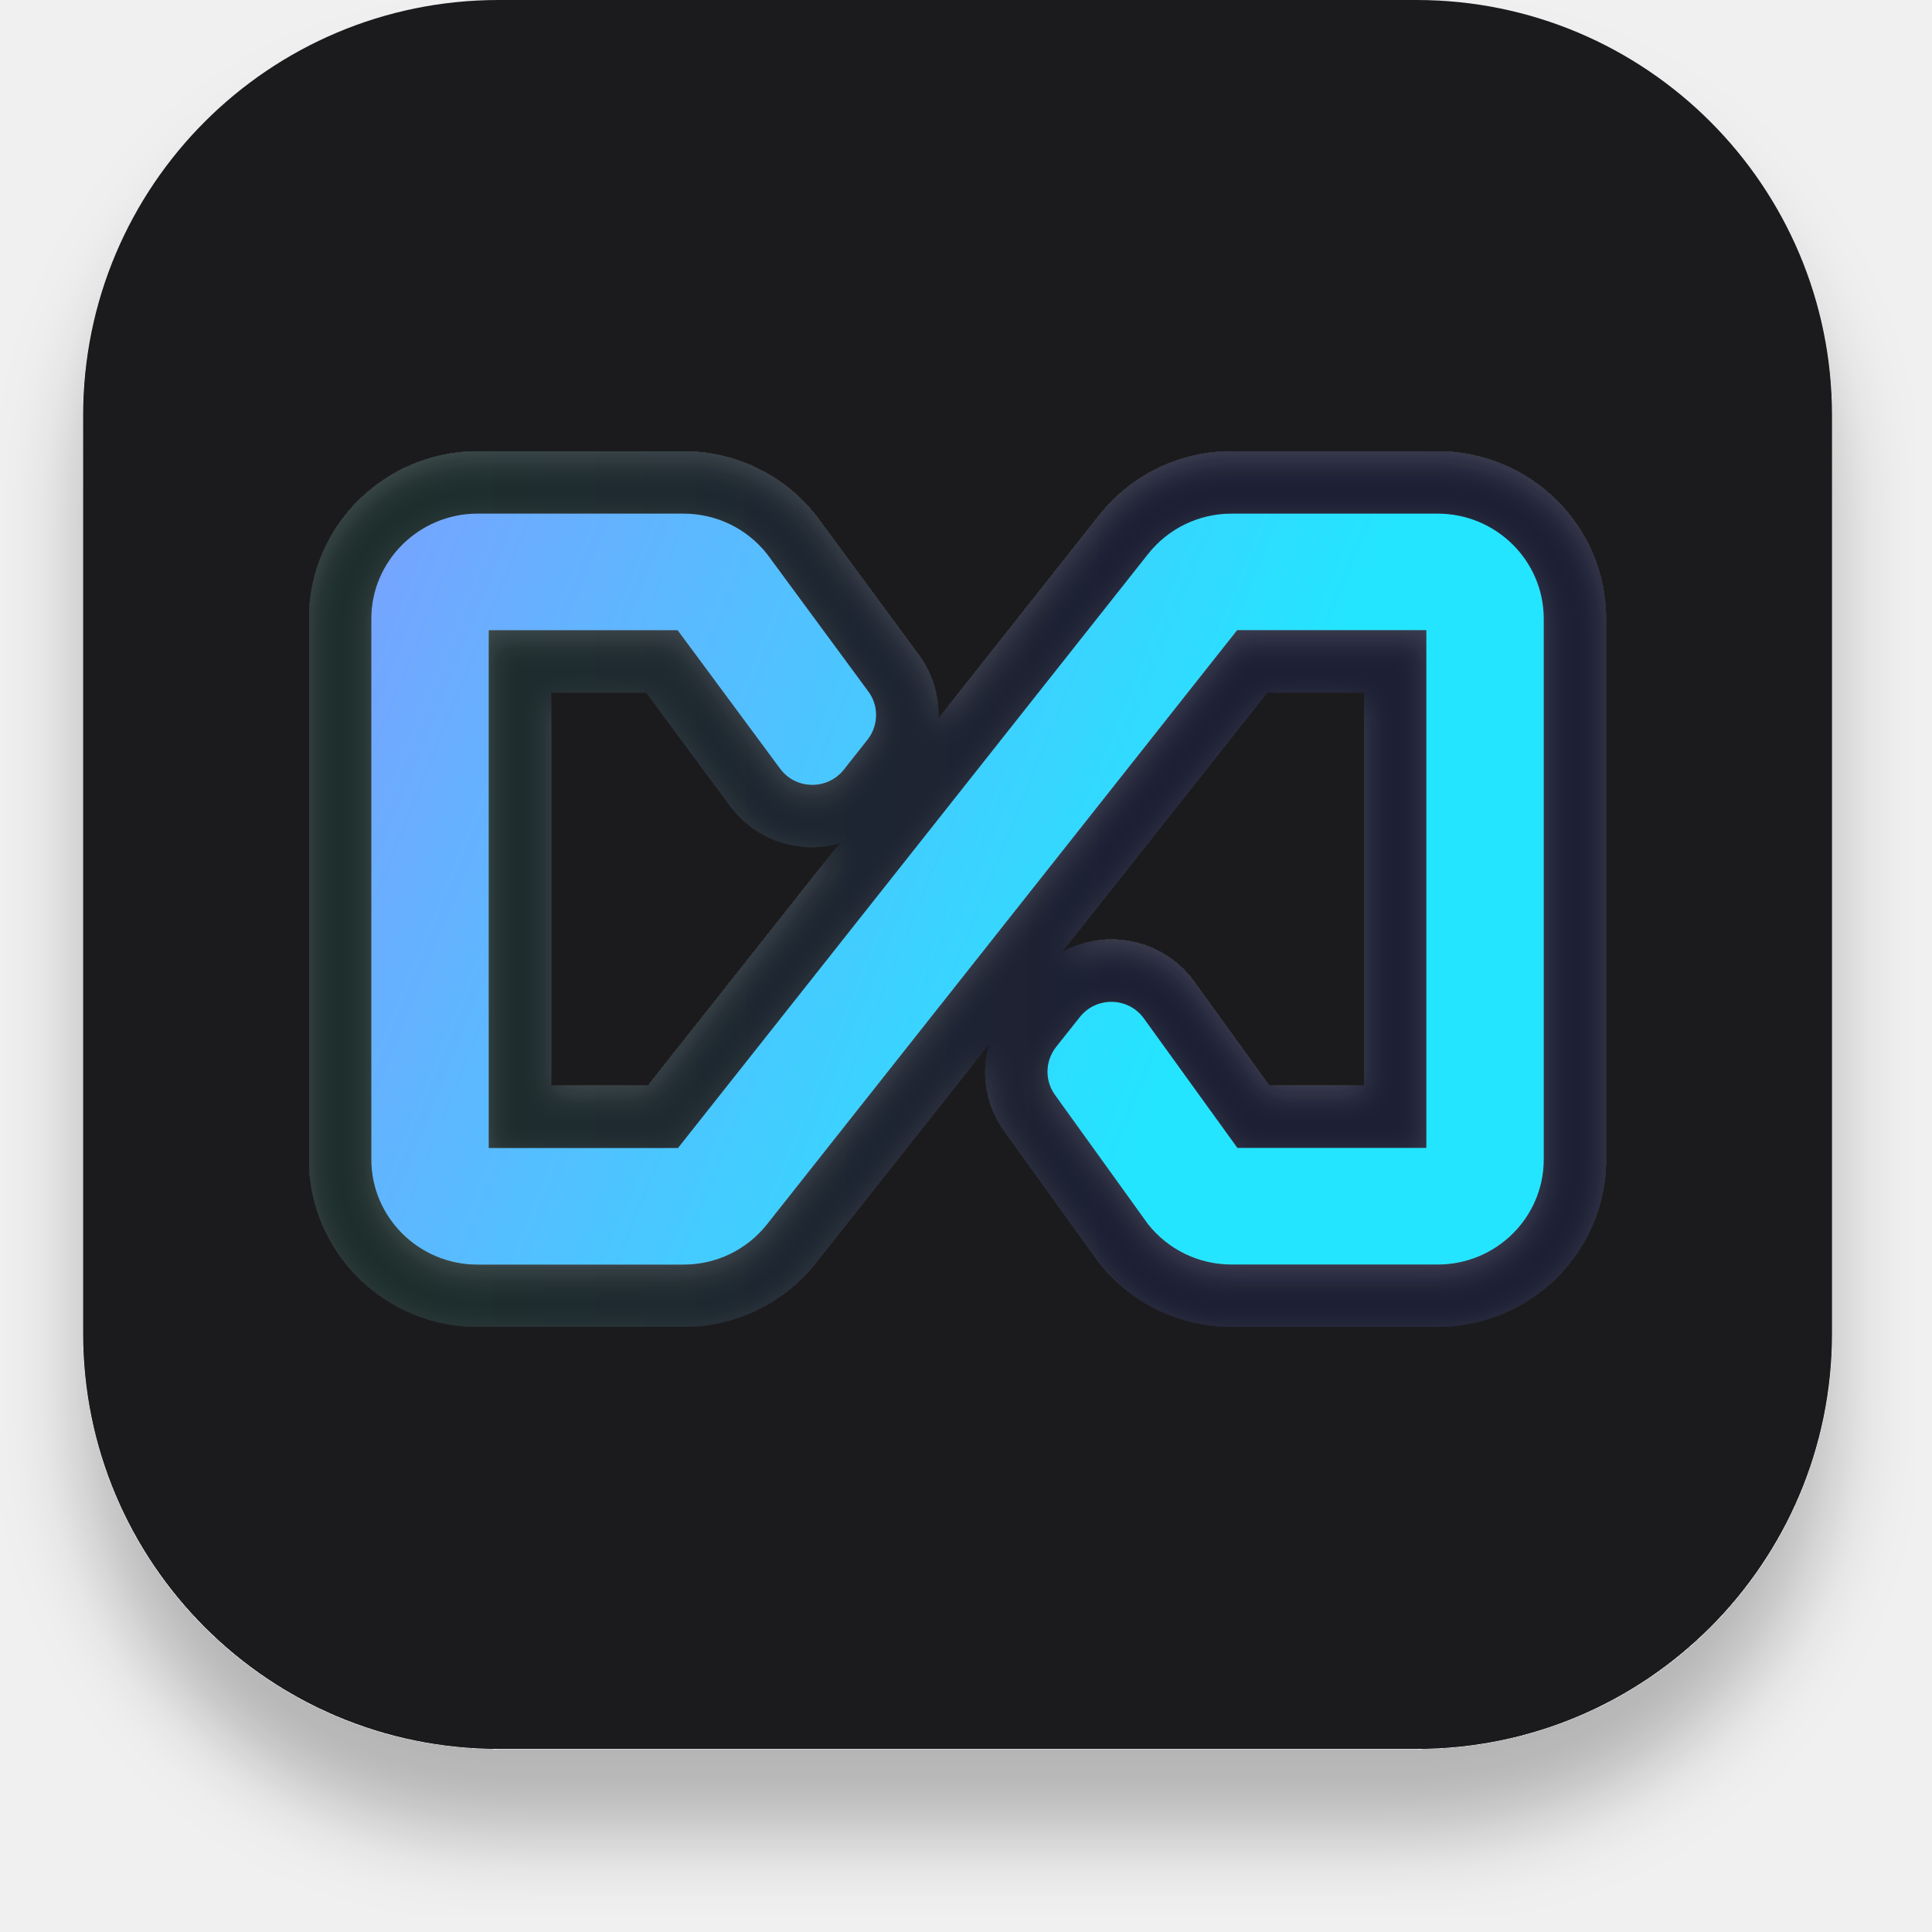
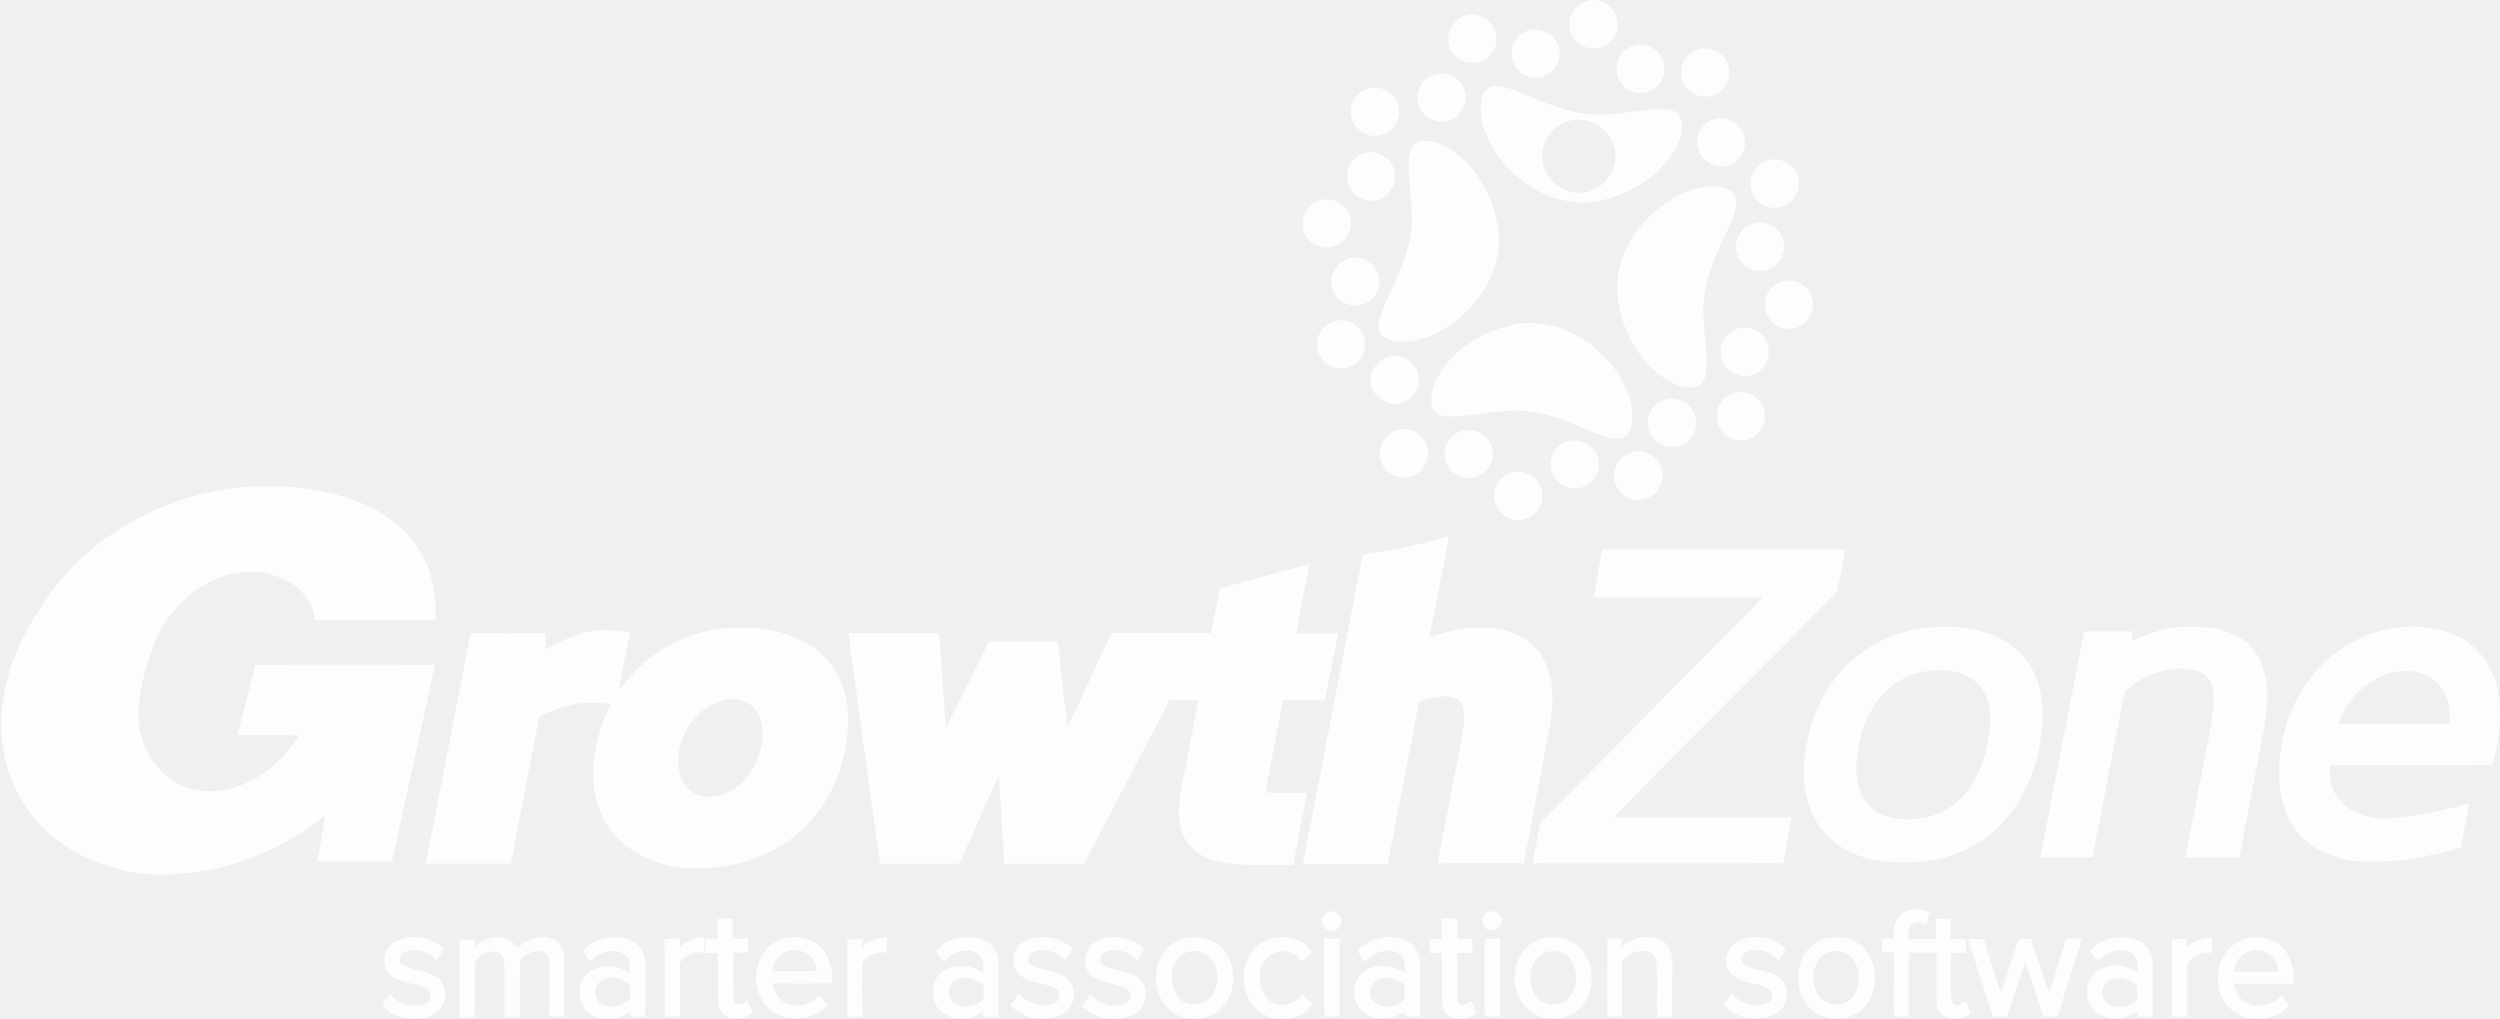
- <svg xmlns="http://www.w3.org/2000/svg" width="93" height="93" viewBox="0 0 93 93" fill="none">
-   <g filter="url(#filter0_d_4703_10188)">
-     <rect x="4" width="84.188" height="84.188" rx="20" fill="#1B1B1E" />
-     <path fill-rule="evenodd" clip-rule="evenodd" d="M50.827 50.41C50.296 51.095 50.283 52.057 50.817 52.751L55.254 58.916L55.268 58.934C56.246 60.164 57.719 60.87 59.29 60.87H69.203C72.014 60.87 74.311 58.611 74.311 55.809V29.785C74.311 26.987 72.014 24.724 69.203 24.724H59.29C57.715 24.724 56.244 25.43 55.267 26.665L46.258 38.05L32.637 55.261H23.526V30.336H32.62L37.578 37.035L37.588 37.048C38.361 38.026 39.843 38.02 40.616 37.051L41.761 35.603L41.768 35.595C42.299 34.908 42.312 33.942 41.769 33.246L36.93 26.678L36.919 26.664C35.942 25.43 34.475 24.724 32.896 24.724H22.983C20.183 24.724 17.875 26.989 17.875 29.785V55.812C17.875 58.608 20.179 60.873 22.983 60.873H32.896C34.474 60.873 35.941 60.167 36.918 58.938L59.552 30.333H68.66V55.258H59.565L55.023 48.969L55.008 48.951C54.237 47.982 52.756 47.982 51.985 48.951L50.834 50.4L50.827 50.41ZM33.256 56.09L40.118 47.42L47.042 38.671L56.051 27.285L33.256 56.09Z" fill="url(#paint0_linear_4703_10188)" />
-     <g filter="url(#filter1_bi_4703_10188)">
-       <mask id="path-3-outside-1_4703_10188" maskUnits="userSpaceOnUse" x="14.875" y="21.724" width="63" height="43" fill="black">
-         <rect fill="white" x="14.875" y="21.724" width="63" height="43" />
-         <path fill-rule="evenodd" clip-rule="evenodd" d="M50.827 50.41C50.296 51.095 50.283 52.057 50.817 52.751L55.254 58.916L55.268 58.934C56.246 60.164 57.719 60.87 59.29 60.87H69.203C72.014 60.87 74.311 58.611 74.311 55.809V29.785C74.311 26.987 72.014 24.724 69.203 24.724H59.29C57.715 24.724 56.244 25.43 55.267 26.665L46.258 38.05L32.637 55.261H23.526V30.336H32.62L37.578 37.035L37.588 37.048C38.361 38.026 39.843 38.02 40.616 37.051L41.761 35.603L41.768 35.595C42.299 34.908 42.312 33.942 41.769 33.246L36.93 26.678L36.919 26.664C35.942 25.43 34.475 24.724 32.896 24.724H22.983C20.183 24.724 17.875 26.989 17.875 29.785V55.812C17.875 58.608 20.179 60.873 22.983 60.873H32.896C34.474 60.873 35.941 60.167 36.918 58.938L59.552 30.333H68.66V55.258H59.565L55.023 48.969L55.008 48.951C54.237 47.982 52.756 47.982 51.985 48.951L50.834 50.4L50.827 50.41ZM33.256 56.09L40.118 47.42L47.042 38.671L56.051 27.285L33.256 56.09Z" />
-       </mask>
-       <path d="M50.817 52.751L53.252 50.998L53.224 50.961L53.196 50.923L50.817 52.751ZM50.827 50.41L53.199 52.246L53.2 52.246L50.827 50.41ZM55.254 58.916L52.819 60.668L52.86 60.726L52.905 60.782L55.254 58.916ZM55.268 58.934L57.617 57.068L57.617 57.068L55.268 58.934ZM55.267 26.665L52.915 24.802L52.914 24.803L55.267 26.665ZM46.258 38.05L48.61 39.912L48.611 39.912L46.258 38.05ZM32.637 55.261V58.261H34.089L34.989 57.123L32.637 55.261ZM23.526 55.261H20.526V58.261H23.526V55.261ZM23.526 30.336V27.336H20.526V30.336H23.526ZM32.62 30.336L35.031 28.552L34.132 27.336H32.62V30.336ZM37.578 37.035L35.166 38.82L35.195 38.858L35.224 38.895L37.578 37.035ZM37.588 37.048L35.234 38.907L35.234 38.907L37.588 37.048ZM40.616 37.051L42.962 38.922L42.969 38.913L40.616 37.051ZM41.761 35.603L44.114 37.464L44.124 37.452L44.133 37.44L41.761 35.603ZM41.768 35.595L44.14 37.432L44.14 37.431L41.768 35.595ZM41.769 33.246L39.354 35.026L39.379 35.06L39.404 35.093L41.769 33.246ZM36.93 26.678L39.345 24.898L39.314 24.856L39.281 24.816L36.93 26.678ZM36.919 26.664L34.567 28.527L34.567 28.527L36.919 26.664ZM36.918 58.938L39.267 60.804L39.27 60.799L36.918 58.938ZM59.552 30.333V27.333H58.1L57.199 28.471L59.552 30.333ZM68.66 30.333H71.66V27.333H68.66V30.333ZM68.66 55.258V58.258H71.66V55.258H68.66ZM59.565 55.258L57.133 57.014L58.031 58.258H59.565V55.258ZM55.023 48.969L57.455 47.212L57.414 47.156L57.37 47.101L55.023 48.969ZM55.008 48.951L52.661 50.819L52.661 50.819L55.008 48.951ZM51.985 48.951L49.638 47.083L49.636 47.085L51.985 48.951ZM50.834 50.4L48.485 48.535L48.473 48.549L48.462 48.564L50.834 50.4ZM33.256 56.09L30.904 54.228L35.609 57.952L33.256 56.09ZM40.118 47.42L37.766 45.558L37.766 45.558L40.118 47.42ZM47.042 38.671L49.395 40.532L49.395 40.532L47.042 38.671ZM56.051 27.285L58.404 29.147L53.699 25.423L56.051 27.285ZM53.196 50.923C53.509 51.331 53.487 51.874 53.199 52.246L48.455 48.573C47.106 50.316 47.058 52.782 48.438 54.578L53.196 50.923ZM57.688 57.163L53.252 50.998L48.382 54.503L52.819 60.668L57.688 57.163ZM57.617 57.068L57.602 57.049L52.905 60.782L52.92 60.801L57.617 57.068ZM59.29 57.87C58.627 57.87 58.021 57.576 57.617 57.068L52.919 60.8C54.47 62.752 56.812 63.87 59.29 63.87V57.87ZM69.203 57.87H59.29V63.87H69.203V57.87ZM71.311 55.809C71.311 56.922 70.39 57.87 69.203 57.87V63.87C73.638 63.87 77.311 60.3 77.311 55.809H71.311ZM71.311 29.785V55.809H77.311V29.785H71.311ZM69.203 27.724C70.388 27.724 71.311 28.674 71.311 29.785H77.311C77.311 25.299 73.64 21.724 69.203 21.724V27.724ZM59.29 27.724H69.203V21.724H59.29V27.724ZM57.619 28.527C58.023 28.016 58.625 27.724 59.29 27.724V21.724C56.805 21.724 54.465 22.844 52.915 24.802L57.619 28.527ZM48.611 39.912L57.62 28.526L52.914 24.803L43.905 36.189L48.611 39.912ZM34.989 57.123L48.61 39.912L43.905 36.188L30.285 53.399L34.989 57.123ZM23.526 58.261H32.637V52.261H23.526V58.261ZM20.526 30.336V55.261H26.526V30.336H20.526ZM32.62 27.336H23.526V33.336H32.62V27.336ZM39.989 35.251L35.031 28.552L30.208 32.121L35.166 38.82L39.989 35.251ZM39.942 35.188L39.932 35.176L35.224 38.895L35.234 38.907L39.942 35.188ZM38.27 35.181C38.691 34.653 39.506 34.636 39.942 35.188L35.234 38.907C37.215 41.416 40.996 41.387 42.962 38.922L38.27 35.181ZM39.409 33.742L38.263 35.19L42.969 38.913L44.114 37.464L39.409 33.742ZM39.396 33.758L39.389 33.767L44.133 37.44L44.14 37.432L39.396 33.758ZM39.404 35.093C39.084 34.682 39.107 34.131 39.396 33.758L44.14 37.431C45.492 35.685 45.541 33.203 44.133 31.4L39.404 35.093ZM34.514 28.457L39.354 35.026L44.184 31.467L39.345 24.898L34.514 28.457ZM34.567 28.527L34.578 28.54L39.281 24.816L39.271 24.802L34.567 28.527ZM32.896 27.724C33.563 27.724 34.162 28.015 34.567 28.527L39.271 24.802C37.721 22.845 35.386 21.724 32.896 21.724V27.724ZM22.983 27.724H32.896V21.724H22.983V27.724ZM20.875 29.785C20.875 28.68 21.806 27.724 22.983 27.724V21.724C18.561 21.724 14.875 25.298 14.875 29.785H20.875ZM20.875 55.812V29.785H14.875V55.812H20.875ZM22.983 57.873C21.803 57.873 20.875 56.918 20.875 55.812H14.875C14.875 60.297 18.555 63.873 22.983 63.873V57.873ZM32.896 57.873H22.983V63.873H32.896V57.873ZM34.569 57.071C34.164 57.581 33.564 57.873 32.896 57.873V63.873C35.385 63.873 37.718 62.753 39.267 60.804L34.569 57.071ZM57.199 28.471L34.565 57.076L39.27 60.799L61.904 32.194L57.199 28.471ZM68.66 27.333H59.552V33.333H68.66V27.333ZM71.66 55.258V30.333H65.66V55.258H71.66ZM59.565 58.258H68.66V52.258H59.565V58.258ZM52.591 50.725L57.133 57.014L61.997 53.501L57.455 47.212L52.591 50.725ZM52.661 50.819L52.676 50.837L57.37 47.101L57.356 47.083L52.661 50.819ZM54.333 50.819C53.902 51.359 53.091 51.359 52.661 50.819L57.356 47.083C55.384 44.605 51.61 44.605 49.638 47.083L54.333 50.819ZM53.184 52.266L54.335 50.816L49.636 47.085L48.485 48.535L53.184 52.266ZM53.2 52.246L53.207 52.236L48.462 48.564L48.454 48.574L53.2 52.246ZM35.609 57.952L42.471 49.281L37.766 45.558L30.904 54.228L35.609 57.952ZM42.471 49.281L49.395 40.532L44.69 36.809L37.766 45.558L42.471 49.281ZM49.395 40.532L58.404 29.147L53.699 25.424L44.69 36.809L49.395 40.532ZM53.699 25.423L30.904 54.228L35.609 57.951L58.404 29.147L53.699 25.423Z" fill="url(#paint1_linear_4703_10188)" fill-opacity="0.1" mask="url(#path-3-outside-1_4703_10188)" />
-     </g>
-   </g>
-   <defs>
-     <filter id="filter0_d_4703_10188" x="0" y="0" width="92.188" height="92.188" filterUnits="userSpaceOnUse" color-interpolation-filters="sRGB">
-       <feFlood flood-opacity="0" result="BackgroundImageFix" />
-       <feColorMatrix in="SourceAlpha" type="matrix" values="0 0 0 0 0 0 0 0 0 0 0 0 0 0 0 0 0 0 127 0" result="hardAlpha" />
-       <feOffset dy="4" />
-       <feGaussianBlur stdDeviation="2" />
-       <feComposite in2="hardAlpha" operator="out" />
-       <feColorMatrix type="matrix" values="0 0 0 0 0 0 0 0 0 0 0 0 0 0 0 0 0 0 0.25 0" />
-       <feBlend mode="normal" in2="BackgroundImageFix" result="effect1_dropShadow_4703_10188" />
-       <feBlend mode="normal" in="SourceGraphic" in2="effect1_dropShadow_4703_10188" result="shape" />
-     </filter>
-     <filter id="filter1_bi_4703_10188" x="12.226" y="19.074" width="67.737" height="47.449" filterUnits="userSpaceOnUse" color-interpolation-filters="sRGB">
-       <feFlood flood-opacity="0" result="BackgroundImageFix" />
-       <feGaussianBlur in="BackgroundImageFix" stdDeviation="1.325" />
-       <feComposite in2="SourceAlpha" operator="in" result="effect1_backgroundBlur_4703_10188" />
-       <feBlend mode="normal" in="SourceGraphic" in2="effect1_backgroundBlur_4703_10188" result="shape" />
-       <feColorMatrix in="SourceAlpha" type="matrix" values="0 0 0 0 0 0 0 0 0 0 0 0 0 0 0 0 0 0 127 0" result="hardAlpha" />
-       <feOffset dy="0.442" />
-       <feGaussianBlur stdDeviation="0.662" />
-       <feComposite in2="hardAlpha" operator="arithmetic" k2="-1" k3="1" />
-       <feColorMatrix type="matrix" values="0 0 0 0 1 0 0 0 0 1 0 0 0 0 1 0 0 0 0.15 0" />
-       <feBlend mode="normal" in2="shape" result="effect2_innerShadow_4703_10188" />
-     </filter>
-     <linearGradient id="paint0_linear_4703_10188" x1="18.875" y1="25.724" x2="77.525" y2="49.462" gradientUnits="userSpaceOnUse">
-       <stop stop-color="#75A5FF" />
-       <stop offset="0.703" stop-color="#23E5FF" />
-     </linearGradient>
-     <linearGradient id="paint1_linear_4703_10188" x1="19.639" y1="26.367" x2="74.311" y2="26.367" gradientUnits="userSpaceOnUse">
-       <stop stop-color="#3CDEB6" />
-       <stop offset="0.656" stop-color="#364AFF" />
-     </linearGradient>
-   </defs>
+ <svg xmlns="http://www.w3.org/2000/svg" version="1.1" x="0" y="0" viewBox="0 0 701.7 285.9" xml:space="preserve">
+   <style type="text/css">
+   .st0{fill:#FDFDFD;}
+ </style>
+   <path class="st0" d="M445 0.5c4.1-1.9 9.2 2 9 6.4 0.1 3.6-3.1 6.8-6.7 6.7 -3.4 0.1-6.6-2.8-6.8-6.3C440.2 4.4 442.1 1.4 445 0.5zM411.6 4.3c3.8-1.1 8.2 1.9 8.4 5.9 0.5 3.7-2.6 7.3-6.3 7.4 -3.5 0.4-6.9-2.5-7.2-5.9C406.1 8.4 408.4 5.1 411.6 4.3zM429.2 8.5c3.8-1.1 8.1 1.7 8.5 5.6 0.6 3.5-2.1 7.1-5.6 7.6 -3.6 0.7-7.3-2.1-7.7-5.6C423.7 12.7 426 9.3 429.2 8.5zM458.4 12.9c3.5-1.2 7.6 0.9 8.5 4.5 1.2 3.7-1.5 8-5.3 8.6 -3.4 0.7-7-1.7-7.7-5.1C453.1 17.5 455.1 13.8 458.4 12.9zM476.6 13.9c3.8-1.3 8.2 1.4 8.7 5.4 0.7 3.7-2.3 7.6-6 7.8 -3.4 0.4-6.8-2.1-7.3-5.4C471.2 18.4 473.4 14.8 476.6 13.9zM402 21.1c3.5-1.5 8 0.6 9.1 4.3 1.2 3.7-1.5 8.1-5.4 8.6 -3.6 0.7-7.4-2-7.8-5.7C397.4 25.4 399.2 22.2 402 21.1z" />
+   <path class="st0" d="M419.1 24.2c1.3-0.2 2.6 0 3.8 0.4 4.6 1.4 8.9 3.7 13.4 5.2 3.7 1.3 7.5 2.2 11.4 2.4 6.4 0.2 12.7-1.6 19.1-1.5 1.9 0 4.2 0.4 4.9 2.4 1.1 2.9 0 6.2-1.5 8.8 -4.3 7.4-12 12.2-20.1 14.2 -6.6 1.7-13.8 0.3-19.6-3.2 -5.6-3.4-10.3-8.3-13-14.3 -1.6-3.5-2.4-7.4-1.5-11.2C416.4 25.9 417.5 24.4 419.1 24.2zM440.3 34c-4.4 1.2-7.7 5.6-7.4 10.2 0.1 4.6 3.7 8.8 8.2 9.7 4.7 1.1 9.8-1.7 11.5-6.2 1.5-3.5 0.8-7.7-1.7-10.5C448.4 34.1 444.1 32.9 440.3 34z" />
+   <path class="st0" d="M426 90.9c7.3-1.1 14.9 1.4 20.7 6 5.3 4.2 9.7 9.9 11.2 16.5 0.4 2.6 0.6 5.6-0.7 8 -1.1 1.8-3.5 1.9-5.3 1.5 -3.5-0.9-6.8-2.5-10.1-3.8 -4.3-1.8-8.9-3.2-13.5-3.7 -7.1-0.7-14 1.5-21 1.5 -1.8 0-4.2-0.3-5.1-2.2 -1.2-2.9-0.1-6.2 1.3-8.8C408 97.7 416.9 92.5 426 90.9zM467 112.3c3.7-1.4 8.2 1.1 8.9 5 0.9 3.5-1.6 7.4-5.2 8 -3.6 0.9-7.6-1.8-8.1-5.5C462 116.6 463.9 113.3 467 112.3zM391.5 120.9c3.3-1.4 7.5 0.3 8.8 3.7 1.5 3.4-0.3 7.7-3.8 8.9 -3.3 1.4-7.4-0.3-8.7-3.6C386.3 126.6 388.1 122.2 391.5 120.9zM410.2 121c3.5-1.2 7.7 1 8.6 4.6 1.1 3.6-1.3 7.6-5 8.4 -3.6 1-7.6-1.6-8.2-5.3C404.9 125.5 407 121.9 410.2 121zM440.3 123.8c3.4-0.9 7.3 1.3 8.2 4.7 1.1 3.6-1.3 7.7-5 8.4 -3.7 1-7.9-1.9-8.2-5.7C434.7 127.9 437 124.5 440.3 123.8zM457.5 127.1c3.9-1.6 8.7 1.3 9.1 5.5 0.6 3.8-2.5 7.6-6.4 7.7 -3.4 0.3-6.6-2.4-7.1-5.7C452.5 131.5 454.5 128.2 457.5 127.1zM423.6 132.9c3.6-1.6 8.2 0.7 9.1 4.5 1.1 3.6-1.4 7.6-5 8.4 -3.2 0.8-6.8-1.1-7.9-4.3C418.4 138.2 420.2 134.1 423.6 132.9zM449.7 154.2c22.7 0 45.5 0 68.2 0 -0.7 4-1.4 8-2.3 11.9 -20.8 21.2-42 42-62.7 63.3 16.7 0 33.3 0 50 0 -0.8 4.3-1.6 8.6-2.4 12.9 -23.4 0-46.9 0.1-70.3 0 0.7-3.6 1.3-7.2 2-10.7 0.1-0.8 0.8-1.3 1.3-1.8 17.2-17.5 34.5-34.9 51.7-52.4 3.1-3.3 6.5-6.3 9.5-9.7 -15.8 0-31.6 0-47.4 0C448.1 163.1 448.9 158.6 449.7 154.2z" />
+   <path class="st0" d="M538.3 176.5c7.1-1.1 14.6-0.8 21.4 1.9 5.1 2.1 9.5 6.1 11.6 11.3 2.5 5.9 2.4 12.6 1.3 18.9 -1.5 8.7-5.2 17.2-11.6 23.4 -6 5.9-14.1 9.3-22.4 9.9 -6.4 0.4-13 0.2-18.9-2.6 -5.6-2.5-10.1-7.4-12-13.3 -2.2-6.7-1.6-14.1 0.2-20.8 2.2-8.2 6.7-15.8 13.4-21.1C526.2 180.2 532.1 177.6 538.3 176.5zM540.6 188.4c-3.6 0.6-7.1 2.1-9.9 4.4 -5.3 4.4-8.2 11-9.2 17.7 -0.7 4.4-0.8 9.2 1.4 13.3 1.6 3 4.7 5 8 5.7 6.1 1.3 12.9 0 17.8-3.9 4.4-3.5 7-8.7 8.5-14 1.1-4.3 1.8-8.8 1.1-13.2 -0.5-3.1-2.2-6.2-4.9-7.9C549.6 187.9 544.9 187.8 540.6 188.4z" />
+   <path class="st0" d="M598.4 179.9c5-2.4 10.5-4 16-4 5 0 10.3 0.5 14.6 3.3 3 1.8 5 4.8 6.1 8.1 1.8 5.3 1.4 11.1 0.5 16.6 -2.3 12.3-4.8 24.5-7 36.8 -5.1 0.1-10.1 0-15.2 0 2.2-11.7 4.5-23.3 6.8-35 0.7-4.2 1.6-8.6 0.8-12.8 -0.4-2.1-2-3.9-4.1-4.5 -7.2-2.2-14.9 0.8-20.4 5.5 -1.1 4-1.6 8.2-2.5 12.3 -2.3 11.4-4.3 22.9-6.7 34.3 -4.8 0.4-9.7 0-14.6 0.2 4-21.2 8.1-42.3 12.3-63.5 4.5 0.1 9 0 13.6 0C598.5 178.1 598.5 179 598.4 179.9z" />
+   <path class="st0" d="M648.4 190.4c5.8-7.7 14.7-13 24.3-14.2 7.2-0.9 15.1 0.2 20.9 4.8 4.3 3.4 6.9 8.7 7.7 14.1 1 6.6 0.1 13.3-1.8 19.6 -15.2 0.1-30.3 0-45.5 0.1 -0.3 3.3 0.3 6.9 2.5 9.5 3.4 4.2 9.1 5.8 14.3 5.4 7.5-0.6 14.9-2.3 22.2-4.1 -0.6 4.2-1.6 8.3-2.3 12.4 -9.4 2.5-19.2 4.5-29 3.7 -7.1-0.6-14.5-3.9-18.3-10.1 -3.5-5.6-4.1-12.4-3.5-18.9C640.7 204.8 643.4 196.8 648.4 190.4zM656.4 203.3c10.4 0 20.7 0 31.1 0 0.4-3.9-0.3-8.2-3-11.2 -3-3.4-7.9-4.3-12.2-3.5C664.8 190 658.7 196.1 656.4 203.3z" />
+   <path class="st0" d="M372.8 256c1.8-0.8 3.9 0.8 3.7 2.8 -0.1 2-2.7 3.2-4.3 1.9C370.5 259.6 370.9 256.7 372.8 256zM417.7 256c1.8-0.9 4 0.8 3.8 2.7 -0.1 2.1-2.8 3.2-4.4 1.9C415.5 259.5 415.9 256.7 417.7 256zM404.7 257.8c1.4 0 2.8 0 4.3 0 0 1.9 0 3.8 0 5.7 1.4 0 2.9 0 4.3 0.1 0 1.2 0 2.5 0 3.8 -1.4 0.1-2.8 0.1-4.3 0.1 0 3.8 0 7.6 0 11.4 0.1 1.1-0.1 2.6 1.1 3.1 1.1 0.3 2.1-0.5 3-1.1 0.3 1.2 1.2 2.4 1.1 3.6 -1.8 1.6-4.6 1.9-6.9 1 -1.8-0.8-2.6-2.8-2.6-4.7 0-4.4 0-8.9 0-13.3 -1.1 0-2.3 0-3.4 0 0-1.3 0-2.6 0-3.9 1.1 0 2.3 0 3.4 0C404.6 261.6 404.6 259.7 404.7 257.8z" />
+   <path class="st0" d="M262.7 266.9c3.2-3.7 8.7-4.8 13.2-3.1 2.7 0.9 4.3 3.7 4.3 6.4 0 5.1 0 10.1 0 15.2 -1.4 0-2.9 0-4.3 0 0-0.4 0-1.2 0.1-1.6 -3.3 2.6-8.4 3-11.7 0.2 -3.4-2.7-3.3-8.6 0.1-11.2 3.4-2.6 8.2-2 11.6 0.3 0-1.9 0.3-4.2-1.6-5.4 -3.1-1.9-7.3-0.5-9.5 2.3C264 269.1 263.4 268 262.7 266.9zM267.9 275.3c-2.1 1.3-2.2 4.8-0.1 6.3 2.5 1.7 6.2 1 8.2-1.1 0.2-1.3 0.1-2.6 0.1-3.9C273.9 274.5 270.4 273.7 267.9 275.3z" />
+   <path class="st0" d="M287.2 264.5c4.3-2.6 10.4-1.7 13.9 1.9 -0.7 1.1-1.4 2.1-2.1 3.2 -2.2-2.5-6-3.7-9.1-2.3 -1.4 0.5-1.9 2.7-0.5 3.5 3.5 2 8.4 1.3 11 4.8 1.7 2.5 1.3 6.3-1.1 8.2 -2.3 2-5.6 2.3-8.4 2 -2.8-0.3-5.4-1.6-7.2-3.6 0.7-1.1 1.5-2.1 2.2-3.2 2.5 2.5 6.4 4.1 9.9 2.7 1.5-0.6 2.2-3 0.7-4 -3.1-2.1-7.4-1.5-10.3-4.1C283.4 271.2 284.1 266.3 287.2 264.5zM309.7 263.4c4-1 8.6 0 11.5 3 -0.7 1-1.4 2.1-2 3.2 -2.2-2.5-5.9-3.7-9.1-2.3 -1.4 0.5-2 2.8-0.5 3.6 3.4 1.9 8.1 1.3 10.8 4.5 2.1 2.7 1.4 7-1.4 8.9 -4.7 2.9-11.5 2-15.2-2 0.8-1 1.5-2.1 2.2-3.2 2 2 4.7 3.4 7.5 3.2 1.4-0.1 3.1-0.5 3.7-1.9 0.5-1.1-0.1-2.5-1.2-3 -3-1.5-6.7-1.3-9.4-3.4 -2.2-1.6-2.6-4.9-1.3-7.2C306.1 265 307.8 263.9 309.7 263.4z" />
+   <path class="st0" d="M332.3 263.4c3.6-0.9 7.7-0.2 10.4 2.4 4.6 4.5 4.6 12.9-0.1 17.4 -4.4 4.2-12.4 3.6-15.9-1.5 -2.6-3.6-2.9-8.6-1.1-12.6C326.9 266.3 329.4 264.2 332.3 263.4zM333.7 267.1c-5.1 1.4-6.1 8.5-3.3 12.4 2 3 6.8 3.3 9.2 0.6 2.5-2.7 2.7-7.1 0.9-10.2C339.2 267.6 336.3 266.4 333.7 267.1z" />
+   <path class="st0" d="M354.5 264.4c4.5-2.5 11-1.7 13.8 2.9 -1 0.8-1.8 1.7-2.8 2.5 -0.9-0.5-1.4-1.6-2.3-2 -3-1.8-7.4-0.4-8.8 2.8 -1.7 3.7-0.9 9.2 3.2 10.9 2.8 1.3 6.2 0.1 7.9-2.4 1 0.9 1.9 1.8 2.9 2.7 -3.3 5.1-11.1 5.5-15.5 1.6C347.3 278.5 348 268.1 354.5 264.4z" />
+   <path class="st0" d="M381 266.9c3.6-4.1 10.3-5.2 14.9-2.2 1.7 1.3 2.7 3.4 2.6 5.5 0 5 0 10.1 0 15.1 -1.4 0-2.8 0-4.2 0 0-0.3 0-0.9-0.1-1.2 -1.2 0.2-2.2 1.2-3.4 1.4 -3.3 0.9-7.2 0.2-9.3-2.7 -2.3-3.1-1.7-8.2 1.6-10.3 3.4-2.3 7.9-1.6 11.2 0.5 0-1.8 0.3-4.1-1.5-5.3 -3.2-2-7.4-0.4-9.7 2.3C382.4 269 381.7 267.9 381 266.9zM387.2 274.8c-2.4 0.7-3.5 3.9-2 5.9 1.6 2.1 4.7 2.2 6.9 1.2 1.1-0.5 2.5-1.2 2.2-2.6 -0.1-1.1 0.4-2.6-0.7-3.3C391.9 274.5 389.4 274.1 387.2 274.8z" />
+   <path class="st0" d="M433.9 263.2c3.1-0.5 6.6 0.2 9 2.3 5.1 4.4 5.1 13.3 0.2 17.8 -4.5 4-12.4 3.3-15.8-1.7 -2.3-3.2-2.7-7.6-1.5-11.3C426.9 266.6 430.2 263.7 433.9 263.2zM434.1 267.2c-5 1.7-5.9 8.9-2.7 12.7 2.2 2.8 7 2.8 9.2-0.1 2.2-2.8 2.3-7 0.5-10.1C439.7 267.4 436.7 266.4 434.1 267.2z" />
+   <path class="st0" d="M455.3 265.6c1.8-1.3 3.9-2.5 6.3-2.6 2.4-0.2 5.2 0.4 6.6 2.6 1.4 2.1 1.2 4.6 1.2 7 -0.1 4.3 0.1 8.5-0.1 12.8 -1.4 0-2.8 0-4.2 0 -0.1-4.9 0.1-9.8-0.1-14.7 0-1.6-0.9-3.3-2.5-3.6 -2.7-0.7-5.4 0.6-7.2 2.6 0 5.2 0 10.4 0 15.6 -1.4 0-2.8 0-4.1 0 -0.3-7.3 0-14.6-0.1-21.9 1.4 0 2.9 0 4.3 0C455.3 264.2 455.3 264.9 455.3 265.6zM371.7 263.5c1.4 0 2.9 0 4.3 0 -0.1 7.3 0 14.5 0 21.8 -1.4 0-2.8 0-4.2 0.1C371.5 278.1 371.7 270.8 371.7 263.5zM416.7 263.5c1.4 0 2.8 0 4.3 0 0 7.3 0 14.6 0 21.8 -1.4 0-2.8 0-4.2 0C416.6 278.1 416.7 270.8 416.7 263.5z" />
+   <path class="st0" d="M383.9 24.9c3.5-1.2 7.7 1.1 8.6 4.7 1.1 3.7-1.6 7.9-5.4 8.4 -3.7 0.8-7.5-2.1-7.9-5.8C378.7 29 380.8 25.8 383.9 24.9zM481.4 33.4c3.7-1 7.8 1.7 8.3 5.5 0.7 3.6-2 7.3-5.6 7.7 -3.4 0.6-7-1.9-7.6-5.3C475.6 37.9 477.9 34.2 481.4 33.4zM398.7 39.7c3.2-0.7 6.4 0.8 9 2.6 6.8 4.7 11.1 12.5 12.6 20.5 1.3 6.4-0.3 13.2-3.8 18.6 -3.4 5.3-8.2 9.7-13.9 12.4 -3.7 1.7-8 2.7-12.1 1.7 -1.3-0.4-2.7-1-3.2-2.4 -0.8-2.2 0.1-4.4 0.9-6.5 2.6-6.1 5.9-12 7.3-18.5 1.9-7.7-0.5-15.6-0.1-23.4C395.6 42.7 396.4 40.1 398.7 39.7zM383.3 42.9c3.5-0.9 7.5 1.6 8.1 5.2 0.9 3.5-1.6 7.4-5.2 8.1 -3.3 0.8-6.9-1.4-7.8-4.6C377.1 47.9 379.5 43.6 383.3 42.9zM496.2 45c3.6-1.1 7.7 1.3 8.5 4.9 0.9 3.4-1.4 7.4-4.9 8.2 -3.3 1-7.1-1.1-8.1-4.4C490.4 50.2 492.6 46 496.2 45zM477.1 52.7c2.8-0.5 6-0.6 8.6 0.9 1.9 1.1 1.8 3.7 1.3 5.6 -1.2 3.8-3.1 7.3-4.7 10.9 -2.4 5.4-4.3 11.2-4.2 17.2 0 5.6 1.2 11.1 0.8 16.7 -0.1 1.7-0.7 3.8-2.5 4.4 -2.9 1-5.9-0.2-8.4-1.7 -6.4-3.9-10.7-10.5-12.8-17.6 -1.4-4.6-1.9-9.5-0.6-14.2 1.8-7.3 6.7-13.5 12.8-17.8C470.3 55 473.6 53.4 477.1 52.7zM370 56.4c3.6-1.5 8 0.8 8.9 4.5 1.2 3.8-1.7 8.2-5.7 8.5 -3.5 0.5-7.1-2.1-7.5-5.6C365.2 60.7 367.1 57.4 370 56.4zM492.4 62.7c3.8-1.1 8.1 1.9 8.3 5.9 0.5 3.6-2.5 7.2-6.1 7.4 -3.3 0.4-6.6-2.1-7.2-5.4C486.6 67.1 489 63.4 492.4 62.7zM378.1 72.7c3.5-1.4 7.9 0.8 8.8 4.5 1.1 3.4-1.1 7.4-4.6 8.3 -3.5 1.1-7.5-1.2-8.4-4.7C373 77.5 375 73.8 378.1 72.7zM500.5 78.9c3.5-0.9 7.4 1.4 8.2 5 1 3.5-1.5 7.4-5 8.2 -3.6 1-7.6-1.6-8.2-5.3C494.7 83.3 497.1 79.6 500.5 78.9zM373.9 90.4c3.3-1.4 7.5 0.3 8.8 3.6 1.5 3.4-0.3 7.8-3.8 9 -3.3 1.3-7.4-0.4-8.7-3.7C368.7 96 370.4 91.7 373.9 90.4zM488.4 92.1c3.6-0.8 7.5 1.9 8 5.6 0.6 3.4-1.8 7-5.2 7.7 -3.5 0.9-7.5-1.6-8.1-5.2C482.2 96.6 484.8 92.7 488.4 92.1zM389.5 100.2c3.5-1.2 7.6 1 8.5 4.6 1.1 3.6-1.4 7.8-5.2 8.4 -3.4 0.8-7.2-1.6-7.9-5.1C384.1 104.9 386.2 101.2 389.5 100.2zM486.6 110.4c3.5-1.2 7.7 1.1 8.6 4.7 1.1 3.7-1.6 7.8-5.4 8.4 -3.5 0.7-7.2-1.8-7.8-5.3C481.2 114.9 483.3 111.3 486.6 110.4zM43.9 143c14.8-6.5 31.5-8.3 47.3-4.9 8.9 1.8 17.8 5.6 23.9 12.7 5.5 6.3 7.6 15 7.1 23.2 -11.2 0-22.5 0-33.7 0 -0.5-3.3-2.1-6.4-4.6-8.6 -4.4-3.9-10.6-5.5-16.4-4.7 -7.2 0.7-13.5 5-18.2 10.2 -3.2 3.6-5.5 7.9-7 12.5 -2.2 6.4-3.9 13.2-3.3 20.1 0.9 5.9 3.9 11.7 8.9 15.2 4.5 3.2 10.4 4.1 15.8 2.9 8.6-1.9 15.6-8 20.4-15.2 -5.8-0.1-11.7-0.1-17.5-0.1 1.8-6.6 3.5-13.1 5.1-19.7 16.8-0.1 33.6-0.1 50.4 0 -4 18.4-8 36.8-12.1 55.2 -7-0.1-14 0-20.9 0 0.7-4.3 1.5-8.6 2.2-12.9 -8.9 7.1-19.3 12.3-30.4 14.8 -4.7 1.1-9.5 1.5-14.3 1.8 -5.5 0.2-11-0.7-16.2-2.4 -8.4-2.5-16.2-7.5-21.6-14.5 -6-7.7-8.9-17.6-8.4-27.3 0.5-10.9 4.6-21.4 10.8-30.3C18.7 158.3 30.6 148.9 43.9 143zM382.5 155.6c8.2-1.1 16.3-2.7 24.2-5.2 -1.7 9.5-3.7 19-5.5 28.4 6.1-1.9 12.5-3.4 18.9-2.3 5.2 0.7 10.3 3.4 12.9 8.1 3.4 5.8 3.1 12.9 2 19.4 -2.5 12.8-4.8 25.6-7.3 38.3 -8.1-0.1-16.1 0-24.2 0 2.3-11.7 4.5-23.5 6.8-35.2 0.5-2.7 0.9-5.6 0.4-8.3 -0.2-1.4-1.2-2.7-2.6-3 -3.3-0.9-6.7 0.1-9.8 1.1 -2.9 15.2-5.8 30.4-8.8 45.6 -8 0-15.9 0-23.8 0C371.3 213.4 376.9 184.5 382.5 155.6zM342.3 165.2c8.4-2.4 16.8-4.6 25.2-6.9 -1.2 6.5-2.5 13-3.7 19.5 3.9 0 7.8 0 11.8 0 -1.2 6.3-2.5 12.6-3.8 18.8 -3.9-0.1-7.8 0.1-11.6-0.1 -1.4 6.2-2.4 12.5-3.7 18.8 -0.4 2.4-1.1 4.7-1.1 7.1 3.8 0.4 7.7 0 11.5 0.2 -1.4 6.7-2.6 13.5-3.9 20.2 -7.2-0.2-14.5 0.6-21.6-1.1 -4-1-7.8-3.5-9.3-7.4 -2.1-5-1-10.6 0-15.7 1.4-7.4 2.9-14.7 4.2-22.1 -2.7 0-5.4 0-8 0 -8 15.3-16 30.6-24 45.9 -7.5 0.1-14.9 0-22.4 0 -0.6-8.3-1-16.6-1.5-24.8 -3.8 8.2-7.4 16.5-11.1 24.8 -7.4 0.1-14.9 0-22.3 0 -3.1-21.6-5.9-43.2-8.9-64.7 8.5 0 17 0 25.5 0 0.6 8.8 1.3 17.7 1.9 26.5 4.1-8 8.1-16.1 12.1-24.2 6.4 0 12.8 0 19.3 0 0.9 8 1.7 16 2.7 23.9 0.9-1.2 1.3-2.6 2-3.9 3.5-7.5 6.9-15 10.5-22.4 9.3 0.1 18.5-0.1 27.8 0.1C340.8 173.6 341.6 169.4 342.3 165.2z" />
+   <path class="st0" d="M177.1 189.7c6.8-7.7 16.7-12.6 26.9-13.4 7.6-0.5 15.6 0.3 22.3 4.2 5.4 3 9.5 8.3 10.9 14.4 1.8 7.3 0.6 15.1-1.8 22.1 -3 8.6-9 16.2-16.9 20.8 -7.9 4.7-17.3 6.4-26.4 5.8 -7.4-0.6-14.9-3.8-19.8-9.5 -3.8-4.4-5.7-10.2-5.8-16 -0.2-7.1 1.8-14.2 5-20.5 -3.4-0.4-7-0.6-10.4 0.1 -3.4 0.6-6.6 1.9-9.7 3.4 -2.8 13.8-5.3 27.6-8 41.3 -8 0-16 0-23.9 0 4.2-21.6 8.4-43.1 12.6-64.7 6.9 0 13.9 0.1 20.8 0 0.3 1.5 0.3 3.1 0.3 4.6 4.1-2.3 8.4-4.4 13-5.2 3.5-0.6 7.1-0.1 10.6 0.4 -1 5.4-2.2 10.7-3.1 16.1C174.9 192.4 175.9 191 177.1 189.7zM203.3 196.5c-7.2 1.7-12.4 8.7-12.9 15.9 -0.3 3.5 0.6 7.4 3.5 9.6 3 2.3 7.3 2 10.5 0.4 5.4-2.6 8.7-8.5 9.5-14.3 0.5-3.3 0-7-2.4-9.5C209.5 196.4 206.2 195.9 203.3 196.5z" />
+   <path class="st0" d="M532.6 257.8c1.9-2.9 6.2-3.3 9.1-1.6 -0.4 1.1-0.8 2.2-1.1 3.4 -1.2-0.6-2.6-1-3.8-0.2 -1.3 1-1.1 2.7-1.2 4.2 2.6 0 5.2 0 7.7 0 0-1.9 0-3.8 0-5.7 1.4 0 2.8 0 4.2 0 0 1.9 0 3.8 0 5.7 1.4 0 2.8 0 4.3 0 0 1.3 0 2.5 0 3.8 -1.4 0.1-2.8 0.1-4.2 0.1 0 4 0 7.9 0 11.9 0 0.9 0 2.2 1.1 2.6 1.1 0.4 2.2-0.4 3-1.2 0.4 1.1 0.9 2.3 1.4 3.4 -1.8 1.9-4.8 2.2-7.1 1.2 -1.8-0.8-2.6-2.8-2.5-4.6 0-4.5 0-8.9 0-13.4 -2.6 0-5.1 0-7.7 0 -0.1 6 0 12 0 17.9 -1.4 0-2.8 0-4.2 0 -0.1-6 0-12 0-18 -1.1 0-2.3 0-3.4 0 0-1.3 0-2.6 0-3.9 1.1 0 2.2 0 3.4 0C531.4 261.6 531.5 259.5 532.6 257.8zM201.4 257.9c1.4-0.1 2.9-0.1 4.3 0 -0.1 1.9 0 3.7 0 5.6 1.4 0 2.8 0 4.2 0 0 1.3 0 2.6 0 3.9 -1.4 0-2.8 0-4.1 0 -0.1 4 0 7.9 0 11.9 0 1 0 2.3 1.1 2.6 1.1 0.3 2.1-0.4 2.8-1.2 0.5 1.1 1 2.3 1.5 3.5 -1.9 1.8-4.9 2.2-7.3 1.1 -1.6-0.9-2.4-2.8-2.4-4.5 0-4.4 0-8.9 0-13.3 -1.2 0-2.3 0-3.5 0 0-1.3 0-2.6 0-3.9 1.1 0 2.3 0 3.4 0C201.5 261.7 201.5 259.8 201.4 257.9zM110.8 264.4c4.3-2.5 10.3-1.6 13.8 2 -0.7 1.1-1.4 2.1-2.1 3.2 -2-2.6-5.6-3.6-8.6-2.5 -1.1 0.4-2 1.5-1.7 2.7 0.3 1 1.4 1.4 2.3 1.7 2.8 1 6 1.1 8.4 3 2.8 2.2 2.7 6.9 0.1 9.2 -2.2 2-5.4 2.4-8.3 2.1 -2.8-0.2-5.6-1.5-7.5-3.6 0.8-1.1 1.5-2.1 2.3-3.2 2.2 2.6 5.8 3.9 9.1 3 1.2-0.3 2.2-1.3 2.2-2.6 0.1-1.3-1.2-2-2.2-2.4 -3.1-1.2-6.8-1.2-9.3-3.6C106.8 270.7 107.7 266.1 110.8 264.4zM133.3 265.6c2-1.6 4.5-2.8 7.2-2.5 2 0.1 3.8 1.4 4.8 3.1 2.6-2.9 7.3-4.3 10.8-2.1 1.8 1.3 2.4 3.5 2.3 5.6 0 5.2 0 10.4 0 15.6 -1.4 0-2.9 0.1-4.3-0.1 0.1-4.7 0-9.4 0.1-14.1 0.1-1.5-0.3-3.5-2-4 -2.3-0.7-4.8 0.7-6.2 2.5 -0.2 5.2-0.1 10.4-0.1 15.7 -1.4 0.1-2.9 0.1-4.3 0.1 0-4.7 0-9.4 0-14.1 0-1.5-0.2-3.4-1.9-4 -2.5-0.9-4.9 0.8-6.4 2.6 0 5.2 0.1 10.4-0.1 15.6 -1.4 0-2.8-0.1-4.2 0 0-7.3 0-14.5 0-21.8 1.4 0 2.8 0 4.3 0C133.4 264.2 133.4 264.9 133.3 265.6z" />
+   <path class="st0" d="M163.6 266.9c3.5-4 10-5.1 14.6-2.4 2.1 1.3 3 3.8 2.9 6.2 0 4.9 0.1 9.8-0.1 14.7 -1.4 0-2.8 0-4.1 0 0-0.4 0-1.2-0.1-1.5 -3.3 2.4-8.3 3-11.6 0.3 -3.5-2.7-3.4-8.8 0.2-11.4 3.3-2.4 8.2-2 11.4 0.4 0-1.8 0.3-4.2-1.5-5.4 -3.2-2-7.4-0.5-9.7 2.2C165 269 164.3 267.9 163.6 266.9zM168.6 275.4c-2 1.4-2 4.9 0.1 6.2 2.6 1.6 6.3 0.9 8.2-1.3 -0.1-1.2 0.1-2.5-0.2-3.7C174.8 274.4 171.1 273.7 168.6 275.4z" />
+   <path class="st0" d="M218.1 264.2c4.1-2.1 9.7-1.4 12.7 2.2 2.3 2.6 2.9 6.2 2.8 9.6 -5.6 0.1-11.2 0.1-16.8 0 0.3 2.3 1.6 4.5 3.7 5.5 3.2 1.5 7.3 0.5 9.6-2.2 0.8 1 1.5 1.9 2.2 2.9 -4.3 4.6-12.4 5-16.9 0.5C210.3 277.6 211.5 267.6 218.1 264.2zM218.6 268.5c-1.1 1.1-1.6 2.6-1.9 4.1 4.2 0 8.5 0.1 12.7-0.1 -0.4-1.4-0.8-2.8-1.8-3.9C225.4 266.1 220.9 266 218.6 268.5z" />
+   <path class="st0" d="M241.9 265.9c1.9-1.7 4.3-2.9 7-2.8 0 1.5 0 3 0 4.4 -2.6-0.7-5.3 0.6-6.8 2.6 -0.2 5-0.1 10.1 0 15.2 -1.4 0.1-2.9 0.1-4.3 0.1 0-7.2 0.1-14.5 0-21.7 1.4-0.1 2.9-0.1 4.3-0.1C242 264.3 241.9 265.1 241.9 265.9zM487.7 264.3c4.3-2.3 10.1-1.5 13.5 2.1 -0.4 1.2-1.4 2.2-2.1 3.2 -1.9-2.5-5.4-3.5-8.3-2.6 -1.2 0.3-2.3 1.5-2 2.8 0.4 1.2 1.8 1.6 2.9 1.9 2.9 0.9 6.3 1.1 8.5 3.4 2.6 2.9 1.4 8-2.1 9.6 -4.6 2.2-10.8 1.3-14.3-2.6 0.8-1 1.5-2.1 2.2-3.2 2.4 2.7 6.5 4.2 9.9 2.7 1.7-0.6 2.1-3.3 0.4-4.1 -3.2-1.9-7.5-1.4-10.3-4.1C483.4 270.8 484.4 266 487.7 264.3z" />
+   <path class="st0" d="M512.5 263.4c3.2-0.8 6.9-0.3 9.6 1.8 5.6 4.4 5.6 14.2 0 18.6 -3.5 2.7-8.7 2.8-12.4 0.5 -4.6-2.9-6-9.1-4.3-14C506.3 266.9 509.1 264.2 512.5 263.4zM513.8 267.1c-5.1 1.4-6.1 8.5-3.3 12.4 2 3 6.8 3.3 9.2 0.7 2.5-2.8 2.7-7.4 0.7-10.5C519.1 267.4 516.3 266.4 513.8 267.1z" />
+   <path class="st0" d="M586.6 266.9c1.9-2 4.5-3.5 7.3-3.7 3.1-0.3 6.7 0.1 8.8 2.7 1.5 1.8 1.6 4.2 1.5 6.3 0 4.4 0 8.8 0 13.1 -1.4 0.1-2.9 0.1-4.3 0 0-0.4 0-1.2 0-1.5 -3.2 2.4-8.1 3-11.4 0.4 -3.8-2.7-3.7-9.1 0.2-11.7 3.4-2.3 8-1.7 11.3 0.5 -0.1-1.8 0.2-4.2-1.6-5.4 -3.2-2-7.4-0.4-9.6 2.3C588 269 587.3 267.9 586.6 266.9zM591.5 275.5c-2 1.5-1.9 4.8 0.1 6.2 2.6 1.7 6.3 0.9 8.3-1.3 -0.1-1.3 0.1-2.6-0.2-3.8C597.7 274.4 594 273.7 591.5 275.5z" />
+   <path class="st0" d="M613.8 265.9c1.9-1.7 4.3-2.9 7-2.8 0 1.5 0 3 0 4.5 -2.6-0.7-5.3 0.7-6.9 2.7 0 5 0 10.1 0 15.1 -1.4 0-2.9 0-4.3-0.1 0.1-7.2 0-14.5 0-21.7 1.4 0 2.9 0 4.3 0C613.8 264.3 613.8 265.1 613.8 265.9z" />
+   <path class="st0" d="M628.5 264.2c4-2 9.4-1.4 12.4 2.1 2.4 2.6 3.1 6.3 2.9 9.8 -5.6 0-11.2 0-16.8 0 0.3 2.3 1.7 4.6 3.8 5.5 3.2 1.5 7.2 0.4 9.6-2.2 0.8 1 1.5 1.9 2.2 2.9 -4.5 4.8-13.3 5-17.6-0.2C620.7 276.7 622.1 267.3 628.5 264.2zM629.2 268.3c-1.3 1.1-1.9 2.7-2.2 4.4 4.2 0 8.4 0 12.6 0 -0.3-1.4-0.7-2.8-1.7-3.9C635.8 266.2 631.6 266 629.2 268.3z" />
+   <path class="st0" d="M186.5 263.6c1.4-0.1 2.9-0.1 4.3-0.1 0 0.8 0 1.6 0 2.4 1.9-1.7 4.3-3 6.9-2.9 0 1.5 0 3 0 4.5 -2.4-0.7-5 0.5-6.6 2.3 -0.5 0.5-0.3 1.2-0.3 1.8 0.1 4.5 0 9.1 0.1 13.6 -1.4 0.1-2.9 0.1-4.3 0.1C186.6 278.1 186.6 270.8 186.5 263.6zM552.4 263.6c1.5 0 3-0.1 4.5 0.1 1.5 5.1 3 10.2 4.7 15.2 1.6-5.1 3.3-10.2 5-15.3 1.1 0 2.3-0.1 3.4 0 1.8 4.9 3.3 10 5 14.9 0.3-0.4 0.5-0.8 0.7-1.2 1.4-4.5 2.7-9.1 4.2-13.6 1.3-0.5 3-0.1 4.5-0.2 -2.3 7.3-4.6 14.5-6.9 21.8 -1.3 0-2.7 0-4 0 -1.7-5.1-3.3-10.2-5-15.3 -1.9 5-3.4 10.2-5.1 15.3 -1.3 0-2.7 0-4 0C557 278.1 554.7 270.8 552.4 263.6z" />
</svg>
